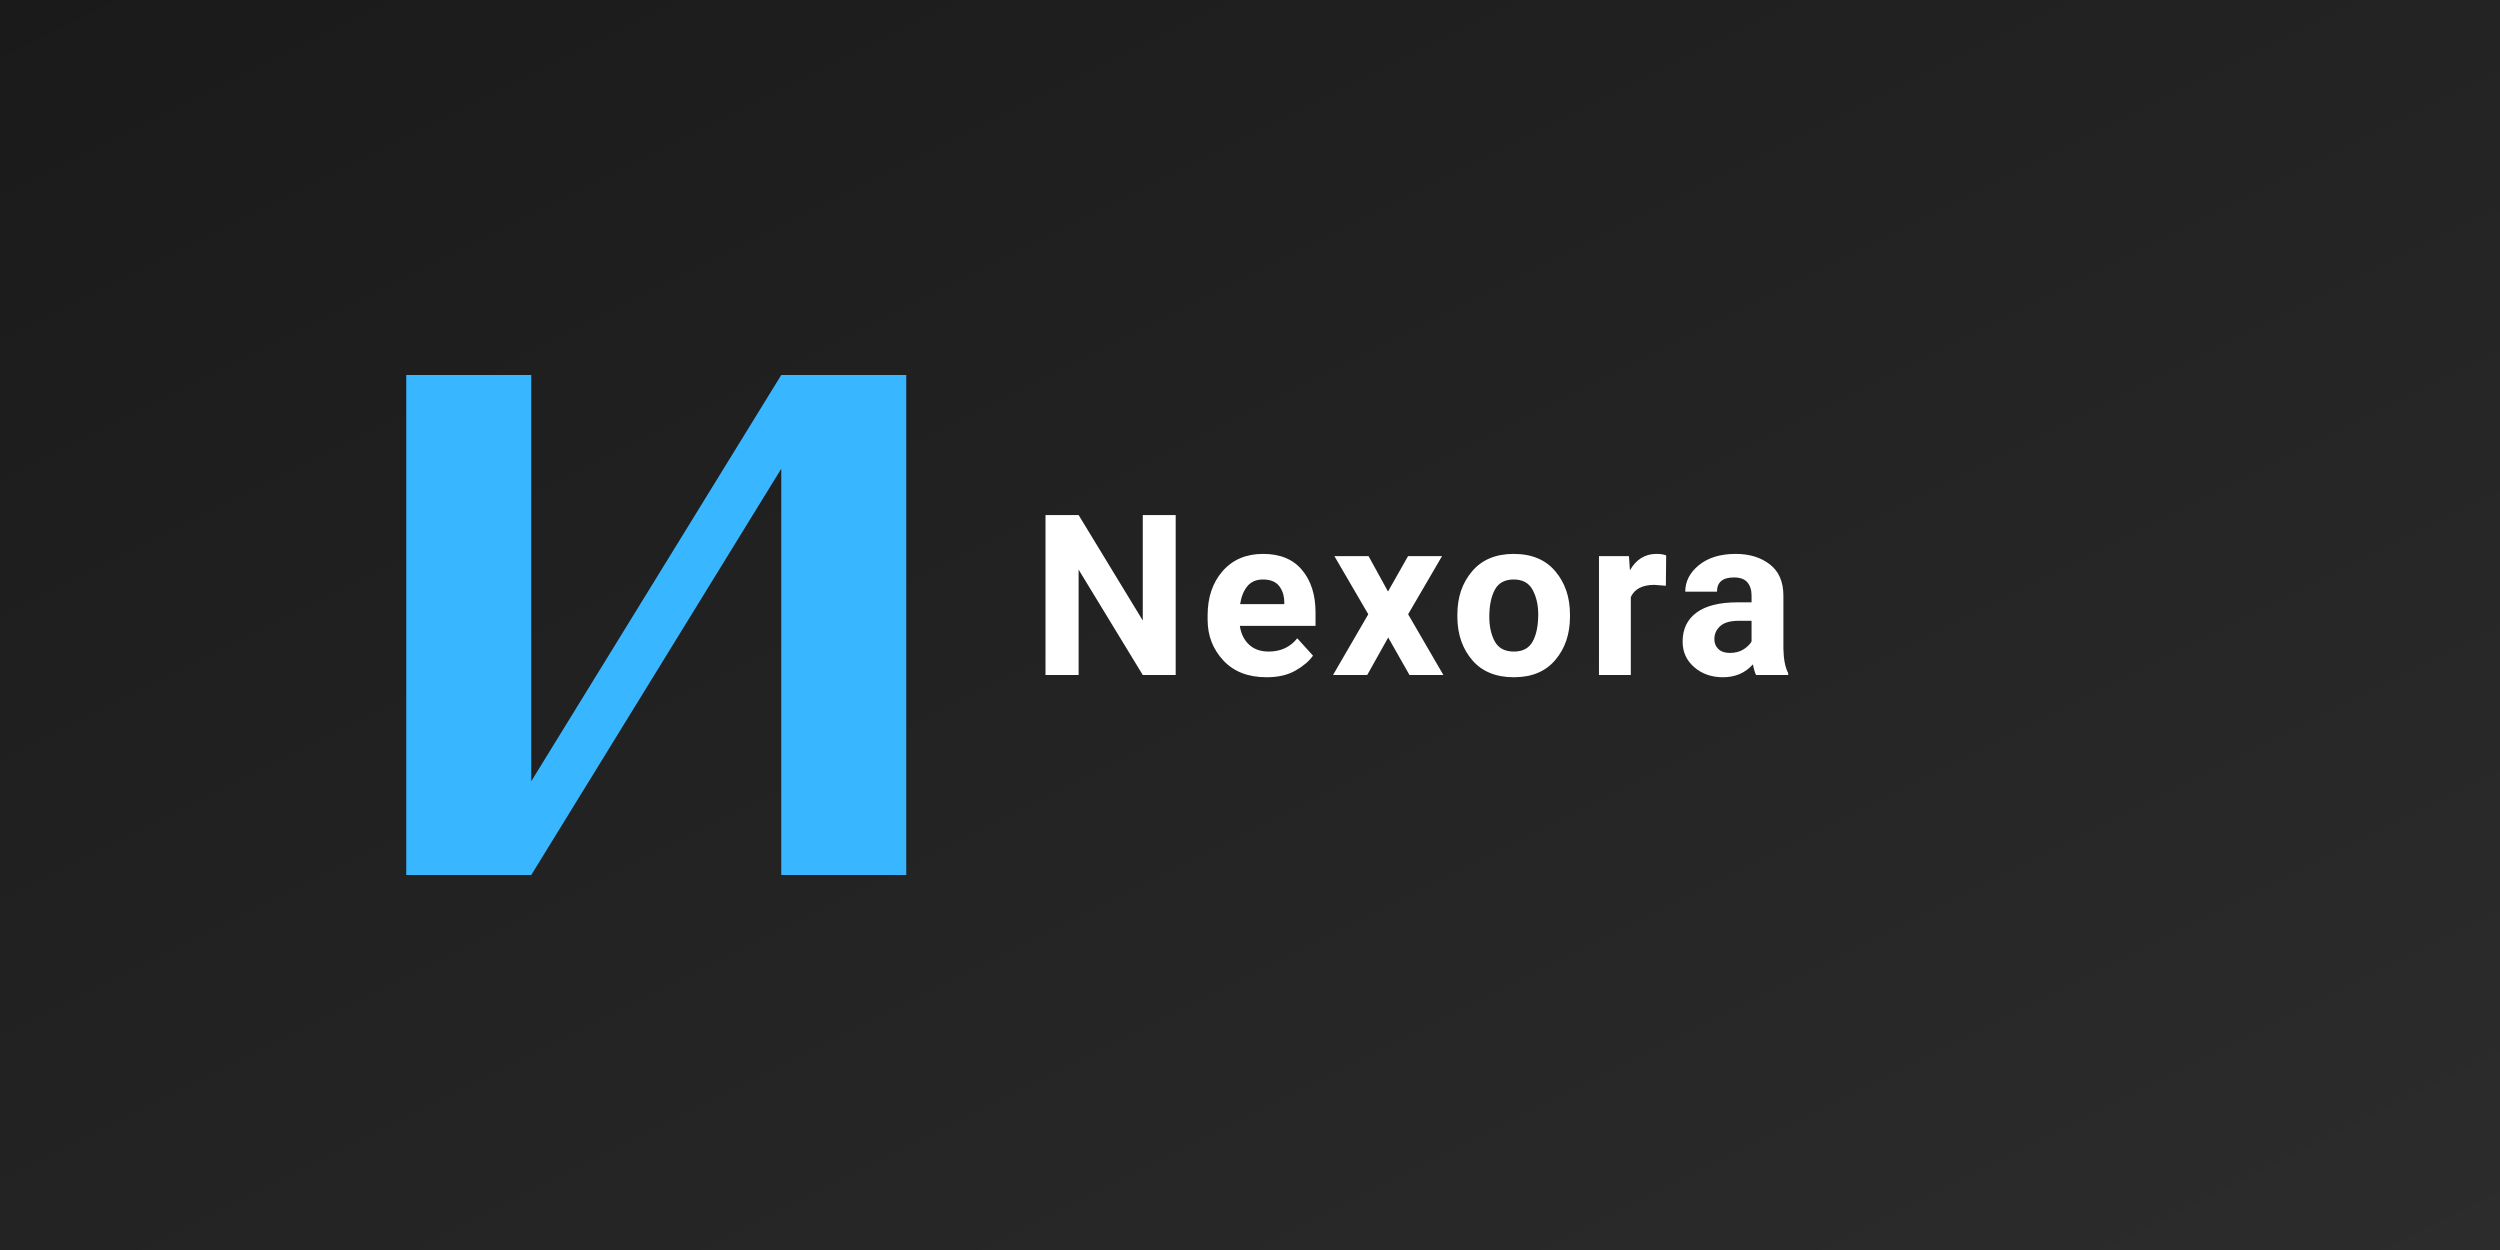
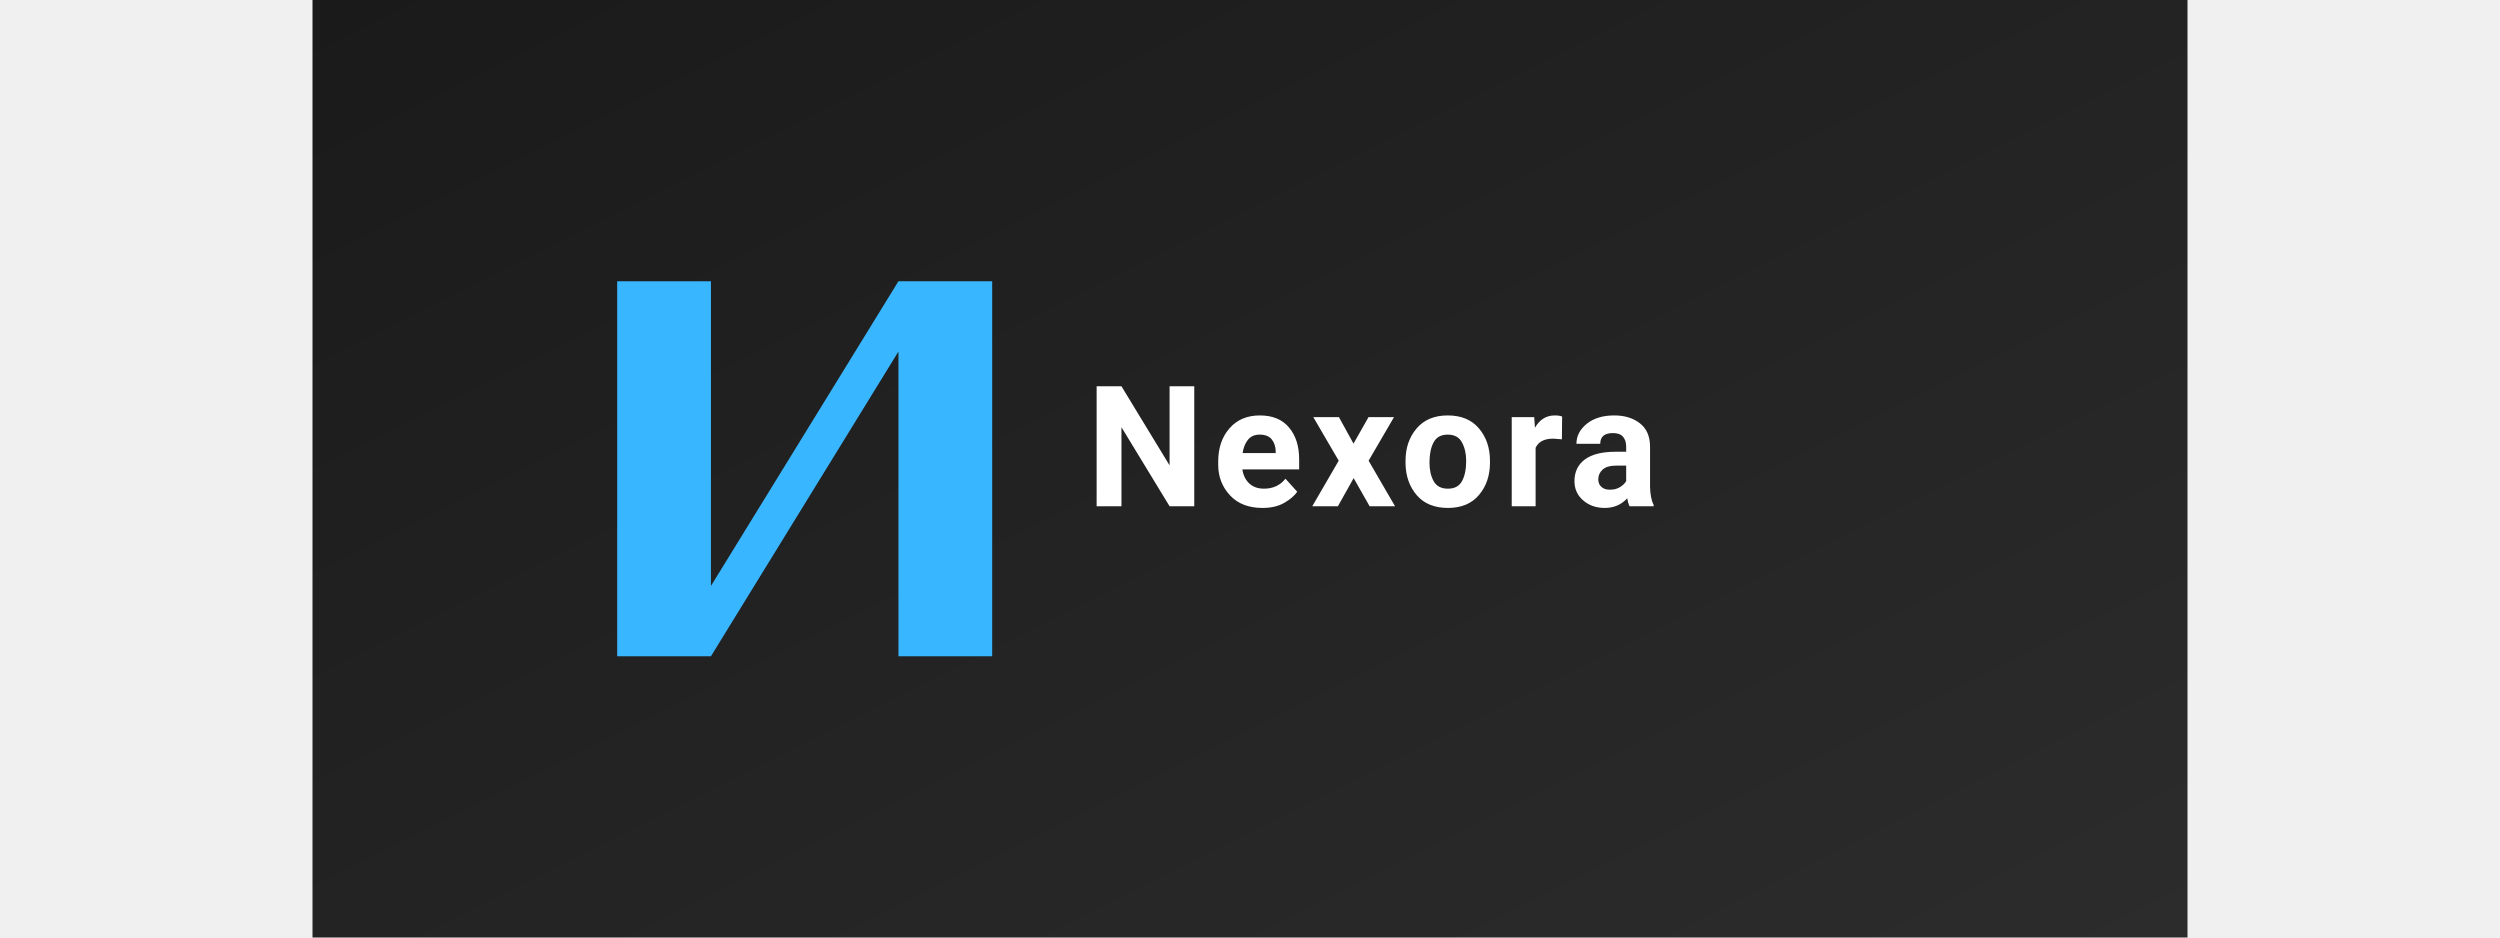
- <svg xmlns="http://www.w3.org/2000/svg" width="300" height="150" viewBox="0 0 400 200" aria-labelledby="bannerTitle">
+ <svg xmlns="http://www.w3.org/2000/svg" width="400" height="150" viewBox="0 0 400 200" aria-labelledby="bannerTitle">
  <defs>
    <linearGradient id="bg-gradient" x1="0%" y1="0%" x2="100%" y2="100%">
      <stop offset="0%" style="stop-color:#1a1a1a; stop-opacity:1" />
      <stop offset="100%" style="stop-color:#2c2c2c; stop-opacity:1" />
    </linearGradient>
  </defs>
  <rect width="400" height="200" fill="url(#bg-gradient)" />
  <g transform="translate(50 50)">
    <path d="M 15 10               L 15 90               L 35 90               L 75 25               L 75 90               L 95 90               L 95 10               L 75 10               L 35 75               L 35 10               L 15 10 Z" fill="#38b6ff" />
  </g>
  <text x="165" y="108" font-family="-apple-system, BlinkMacSystemFont, 'Segoe UI', 'Roboto', 'Helvetica Neue', 'Arial', sans-serif" font-size="36" font-weight="600" fill="#FFFFFF" letter-spacing="1.5">
    Nexora
  </text>
</svg>
